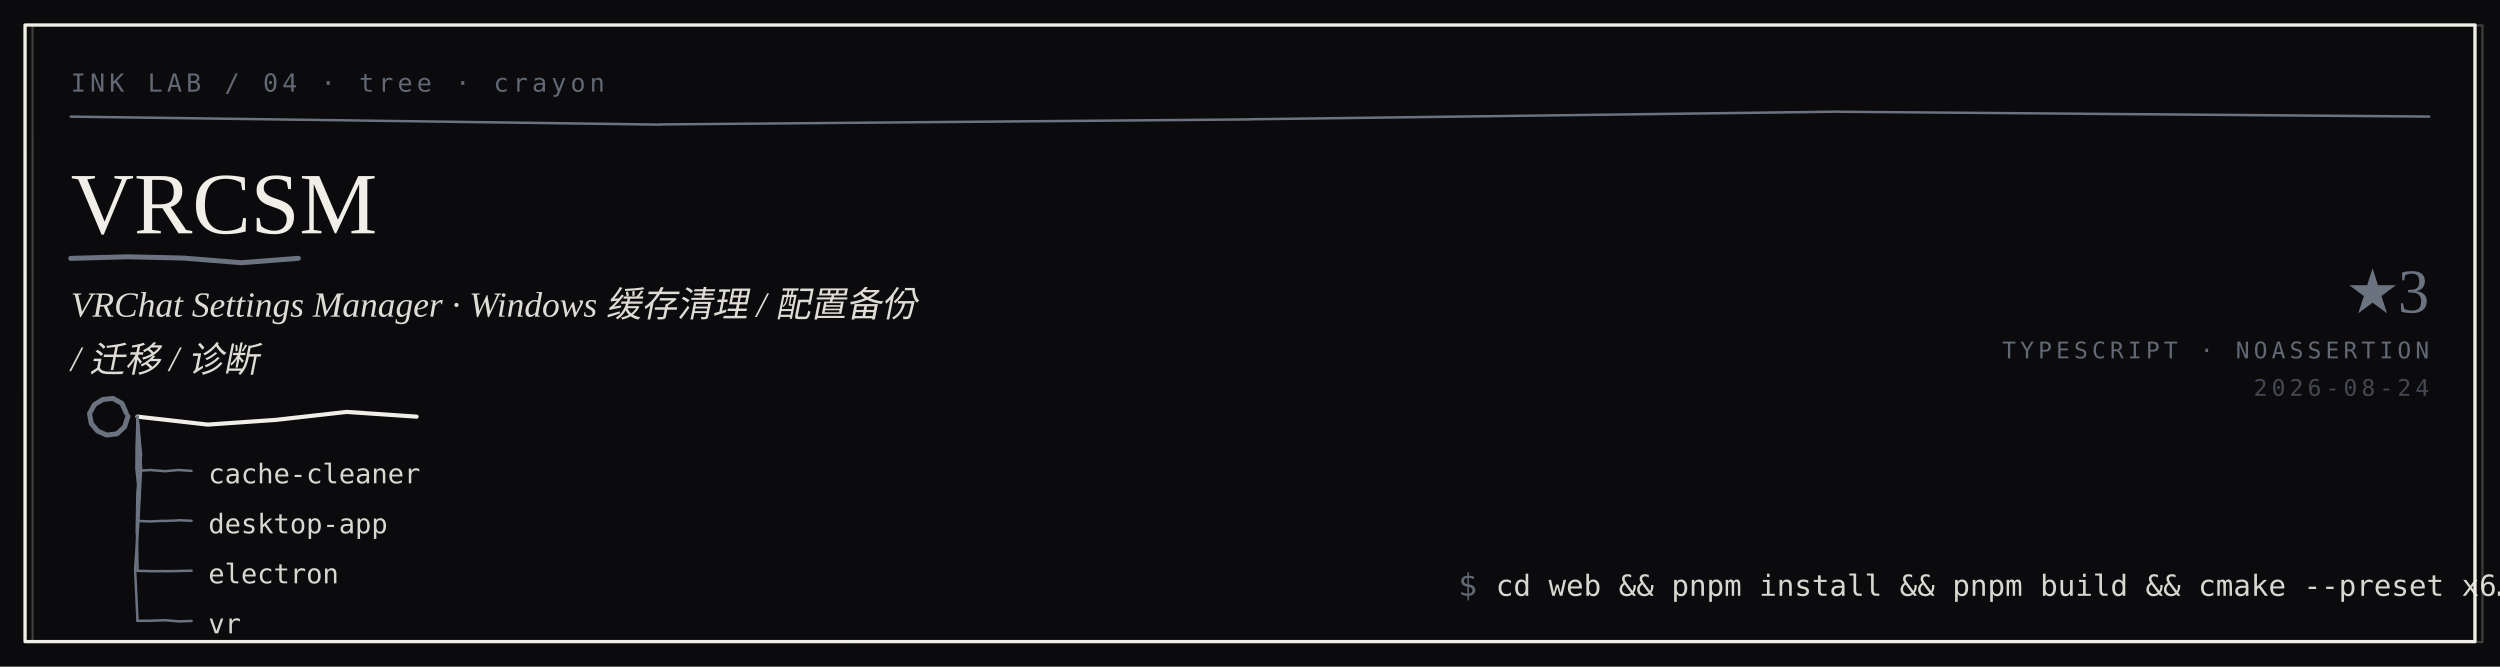
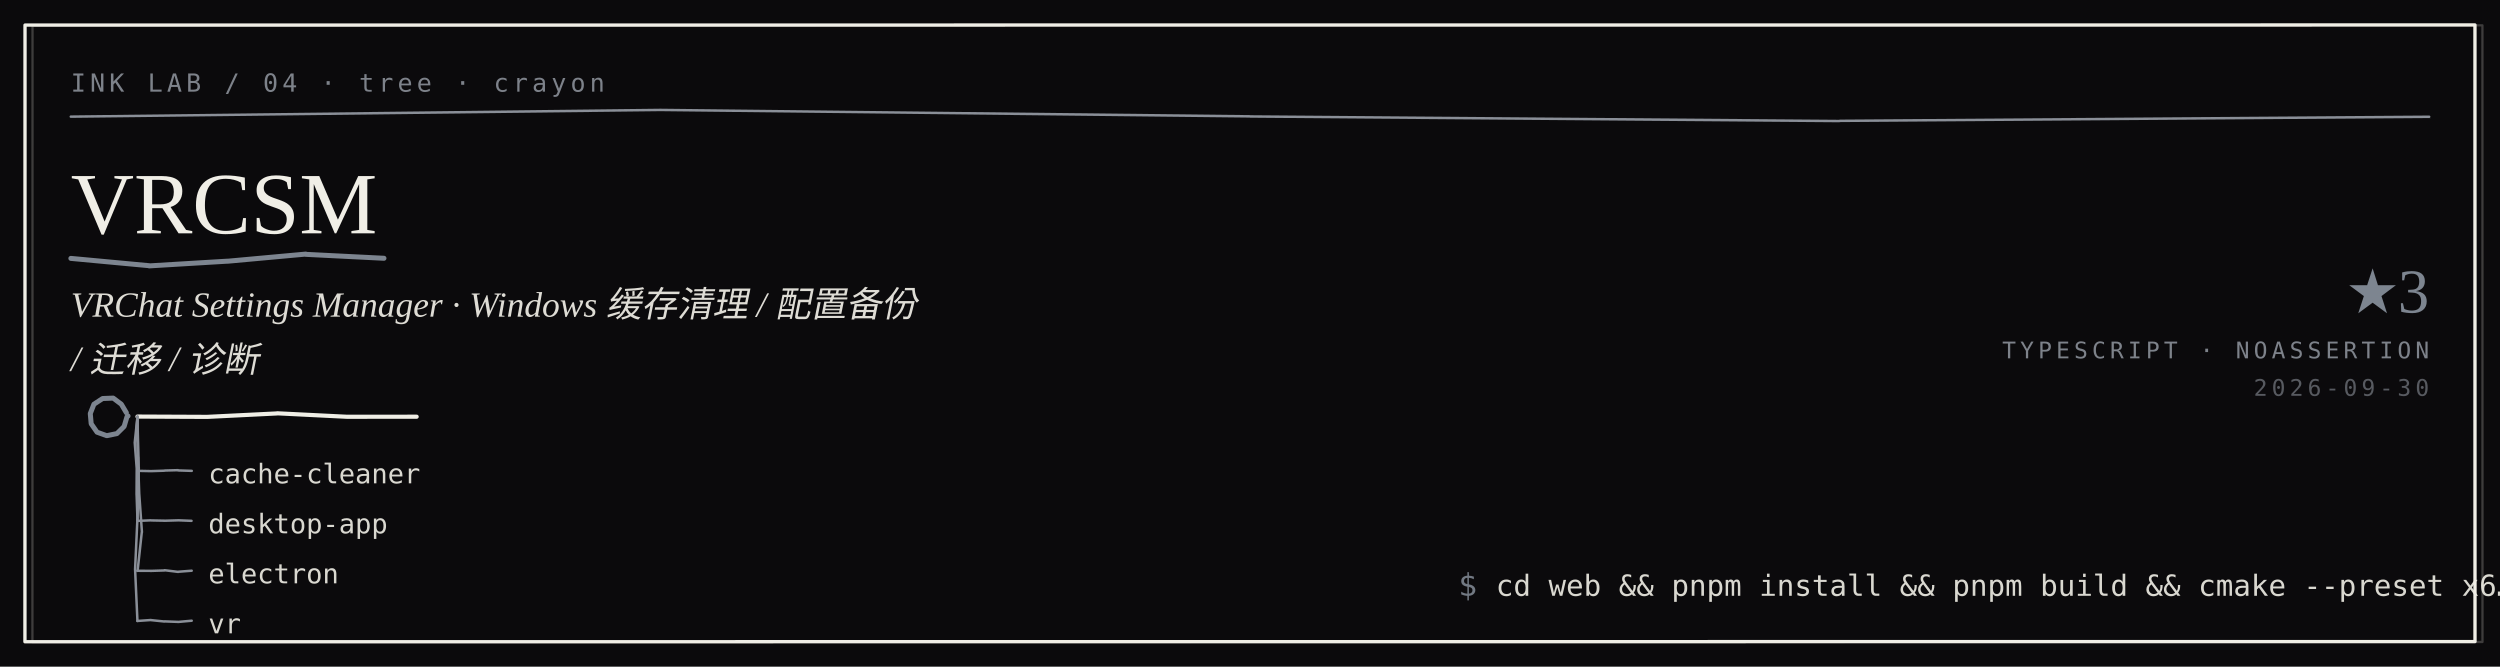
<svg xmlns="http://www.w3.org/2000/svg" width="1200" height="320" viewBox="0 0 1200 320" role="img" aria-label="VRCSM — VRChat Settings Manager · Windows 缓存清理 / 配置备份 / 迁移 / 诊断" font-family="Georgia,'Iowan Old Style','Times New Roman',Times,serif">
  <rect width="1200" height="320" fill="#0B0A0C" />
-   <text x="34" y="44" font-size="12" font-family="ui-monospace,'Cascadia Mono',Consolas,'SF Mono',monospace" font-weight="400" fill="#6b7280" text-anchor="start" letter-spacing="2.0" opacity="0.9">INK LAB / 04 · tree · crayon</text>
-   <path d="M33.94 55.98 L317.05 59.82 L316.99 59.72 L599.99 57.31 L600.04 57.26 L883.04 53.58 L882.95 53.65 L1166.01 55.96" fill="none" stroke="#6b7280" stroke-width="1.2" stroke-linecap="round" stroke-linejoin="round" opacity="1.0" />
+   <text x="34" y="44" font-size="12" font-family="ui-monospace,'Cascadia Mono',Consolas,'SF Mono',monospace" font-weight="400" fill="#8A8F98" text-anchor="start" letter-spacing="2.0" opacity="0.9">INK LAB / 04 · tree · crayon</text>
+   <path d="M33.98 55.99 L317.0 52.77 L316.97 52.77 L599.96 55.85 L600.03 55.9 L882.94 58.1 L883.03 58.01 L1166.0 56.05" fill="none" stroke="#8A8F98" stroke-width="1.2" stroke-linecap="round" stroke-linejoin="round" opacity="1.0" />
  <text x="34" y="112" font-size="42" font-family="Georgia,'Iowan Old Style','Times New Roman',Times,serif" font-weight="400" fill="#f0eee6" text-anchor="start">VRCSM</text>
-   <path d="M33.95 124.02 L61.35 123.25 L61.32 123.25 L88.66 123.89 L88.61 123.92 L115.93 126.11 L115.95 126.1 L143.21 123.99" fill="none" stroke="#6b7280" stroke-width="2.4" stroke-linecap="round" stroke-linejoin="round" opacity="1.0" />
+   <path d="M34.02 124.03 L71.64 127.54 L71.6 127.63 L109.16 125.36 L109.21 125.39 L146.79 121.96 L146.7 122.08 L184.3 123.97" fill="none" stroke="#7d8590" stroke-width="2.4" stroke-linecap="round" stroke-linejoin="round" opacity="1.0" />
  <text x="34" y="152" font-size="17" font-family="Georgia,'Iowan Old Style','Times New Roman',Times,serif" font-weight="400" fill="#f0eee6" text-anchor="start" font-style="italic" opacity="0.92">VRChat Settings Manager · Windows 缓存清理 / 配置备份</text>
  <text x="34" y="178" font-size="17" font-family="Georgia,'Iowan Old Style','Times New Roman',Times,serif" font-weight="400" fill="#f0eee6" text-anchor="start" font-style="italic" opacity="0.92">/ 迁移 / 诊断</text>
-   <path d="M61.38 199.67 L61.37 199.93 L59.86 204.79 L56.17 208.23 L51.25 208.85 L46.85 206.89 L43.8 203.26 L42.97 198.49 L45.34 194.19 L49.37 191.76 L54.16 191.22 L58.54 193.64 L60.53 198.13" fill="none" stroke="#6b7280" stroke-width="2.4" stroke-linecap="round" stroke-linejoin="round" opacity="1.0" />
-   <path d="M65.99 199.99 L99.51 203.78 L99.54 203.82 L133.03 201.5 L132.98 201.48 L166.49 197.7 L166.56 197.73 L199.96 199.99" fill="none" stroke="#f0eee6" stroke-width="2.0" stroke-linecap="round" stroke-linejoin="round" opacity="1.0" />
-   <path d="M65.94 200.03 L66.34 206.46 L66.36 206.48 L66.21 213.03 L66.13 213.04 L66.54 219.46 L66.55 219.57 L65.97 226.04" fill="none" stroke="#6b7280" stroke-width="1.2" stroke-linecap="round" stroke-linejoin="round" opacity="1.0" />
-   <path d="M66.05 226.02 L72.5 225.57 L72.48 225.63 L79.06 226.16 L79.01 226.21 L85.56 225.6 L85.44 225.59 L91.93 226.03" fill="none" stroke="#6b7280" stroke-width="1.2" stroke-linecap="round" stroke-linejoin="round" opacity="1.0" />
+   <path d="M61.46 199.69 L60.95 200.05 L59.58 204.7 L56.13 208.11 L51.22 209.13 L46.58 207.45 L43.77 203.41 L43.33 198.52 L45.08 194.03 L49.25 191.29 L54.34 191.09 L58.23 194.02 L60.65 198.1" fill="none" stroke="#7d8590" stroke-width="2.4" stroke-linecap="round" stroke-linejoin="round" opacity="1.0" />
+   <path d="M65.98 199.95 L99.46 200.1 L99.44 200.1 L133.05 198.44 L133.02 198.38 L166.54 200.05 L166.52 200.05 L199.99 200.02" fill="none" stroke="#f0eee6" stroke-width="2.0" stroke-linecap="round" stroke-linejoin="round" opacity="1.0" />
+   <path d="M66.05 200.01 L65.45 206.51 L65.48 206.53 L66.06 212.94 L66.02 213.05 L66.14 219.54 L66.23 219.55 L66.05 226.05" fill="none" stroke="#8A8F98" stroke-width="1.2" stroke-linecap="round" stroke-linejoin="round" opacity="1.0" />
+   <path d="M66.07 226.0 L72.54 226.14 L72.47 226.14 L78.94 225.93 L79.03 225.86 L85.47 225.68 L85.49 225.8 L92.04 226.01" fill="none" stroke="#8A8F98" stroke-width="1.2" stroke-linecap="round" stroke-linejoin="round" opacity="1.0" />
  <text x="100" y="232" font-size="13" font-family="ui-monospace,'Cascadia Mono',Consolas,'SF Mono',monospace" font-weight="400" fill="#f0eee6" text-anchor="start" opacity="0.9">cache-cleaner</text>
-   <path d="M66.02 200.01 L65.64 212.45 L65.59 212.47 L65.47 224.99 L65.48 225.06 L66.82 237.57 L66.87 237.49 L66.05 249.93" fill="none" stroke="#6b7280" stroke-width="1.2" stroke-linecap="round" stroke-linejoin="round" opacity="1.0" />
-   <path d="M65.94 250.04 L72.55 250.32 L72.55 250.26 L78.93 249.99 L78.97 250.05 L85.53 249.82 L85.48 249.68 L91.95 249.98" fill="none" stroke="#6b7280" stroke-width="1.2" stroke-linecap="round" stroke-linejoin="round" opacity="1.0" />
+   <path d="M65.96 200.06 L64.67 212.45 L64.67 212.46 L65.63 224.99 L65.62 225.02 L65.55 237.44 L65.57 237.49 L66.0 250.05" fill="none" stroke="#8A8F98" stroke-width="1.2" stroke-linecap="round" stroke-linejoin="round" opacity="1.0" />
+   <path d="M66.05 250.02 L72.46 249.76 L72.54 249.8 L79.01 249.93 L79.03 249.95 L85.43 249.76 L85.5 249.74 L91.93 250.0" fill="none" stroke="#8A8F98" stroke-width="1.2" stroke-linecap="round" stroke-linejoin="round" opacity="1.0" />
  <text x="100" y="256" font-size="13" font-family="ui-monospace,'Cascadia Mono',Consolas,'SF Mono',monospace" font-weight="400" fill="#f0eee6" text-anchor="start" opacity="0.9">desktop-app</text>
-   <path d="M65.99 200.06 L67.72 218.47 L67.68 218.57 L65.9 237.06 L65.93 237.03 L65.62 255.56 L65.73 255.56 L66.01 274.01" fill="none" stroke="#6b7280" stroke-width="1.2" stroke-linecap="round" stroke-linejoin="round" opacity="1.0" />
-   <path d="M65.95 273.99 L72.43 274.15 L72.56 274.2 L79.06 274.11 L78.95 274.19 L85.54 274.1 L85.51 274.06 L91.97 273.95" fill="none" stroke="#6b7280" stroke-width="1.2" stroke-linecap="round" stroke-linejoin="round" opacity="1.0" />
+   <path d="M66.0 200.04 L66.2 218.49 L66.19 218.53 L66.83 236.98 L66.84 237.05 L68.13 255.45 L68.06 255.47 L66.04 274.03" fill="none" stroke="#8A8F98" stroke-width="1.2" stroke-linecap="round" stroke-linejoin="round" opacity="1.0" />
+   <path d="M65.93 273.97 L72.44 274.01 L72.56 274.02 L79.02 273.81 L78.95 273.7 L85.55 274.51 L85.57 274.44 L92.01 273.94" fill="none" stroke="#8A8F98" stroke-width="1.2" stroke-linecap="round" stroke-linejoin="round" opacity="1.0" />
  <text x="100" y="280" font-size="13" font-family="ui-monospace,'Cascadia Mono',Consolas,'SF Mono',monospace" font-weight="400" fill="#f0eee6" text-anchor="start" opacity="0.9">electron</text>
-   <path d="M66.03 199.93 L67.7 224.5 L67.75 224.53 L66.48 249.06 L66.52 248.94 L64.84 273.54 L64.85 273.56 L66.0 297.94" fill="none" stroke="#6b7280" stroke-width="1.2" stroke-linecap="round" stroke-linejoin="round" opacity="1.0" />
-   <path d="M66.0 298.0 L72.44 297.97 L72.56 297.92 L78.94 297.74 L79.04 297.67 L85.55 298.24 L85.54 298.28 L91.98 298.05" fill="none" stroke="#6b7280" stroke-width="1.2" stroke-linecap="round" stroke-linejoin="round" opacity="1.0" />
+   <path d="M65.95 199.99 L66.57 224.45 L66.63 224.5 L66.02 249.06 L65.96 249.01 L64.83 273.46 L64.85 273.49 L65.97 298.04" fill="none" stroke="#8A8F98" stroke-width="1.2" stroke-linecap="round" stroke-linejoin="round" opacity="1.0" />
+   <path d="M65.94 298.06 L72.46 297.61 L72.45 297.65 L78.94 298.33 L78.99 298.26 L85.51 298.51 L85.51 298.53 L92.02 297.94" fill="none" stroke="#8A8F98" stroke-width="1.2" stroke-linecap="round" stroke-linejoin="round" opacity="1.0" />
  <text x="100" y="304" font-size="13" font-family="ui-monospace,'Cascadia Mono',Consolas,'SF Mono',monospace" font-weight="400" fill="#f0eee6" text-anchor="start" opacity="0.9">vr</text>
-   <text x="1166" y="150" font-size="30" font-family="Georgia,'Iowan Old Style','Times New Roman',Times,serif" font-weight="400" fill="#6b7280" text-anchor="end">★3</text>
-   <text x="1166" y="172" font-size="11" font-family="ui-monospace,'Cascadia Mono',Consolas,'SF Mono',monospace" font-weight="400" fill="#6b7280" text-anchor="end" letter-spacing="2.0" opacity="0.9">TYPESCRIPT · NOASSERTION</text>
-   <text x="1166" y="190" font-size="11" font-family="ui-monospace,'Cascadia Mono',Consolas,'SF Mono',monospace" font-weight="400" fill="#6b7280" text-anchor="end" letter-spacing="2.0" opacity="0.6">2026-08-24</text>
-   <text x="700" y="286" font-size="15" font-family="ui-monospace,'Cascadia Mono',Consolas,'SF Mono',monospace" font-weight="400" fill="#6b7280" text-anchor="start" opacity="0.9">$</text>
+   <text x="1166" y="150" font-size="30" font-family="Georgia,'Iowan Old Style','Times New Roman',Times,serif" font-weight="400" fill="#7d8590" text-anchor="end">★3</text>
+   <text x="1166" y="172" font-size="11" font-family="ui-monospace,'Cascadia Mono',Consolas,'SF Mono',monospace" font-weight="400" fill="#8A8F98" text-anchor="end" letter-spacing="2.0" opacity="0.9">TYPESCRIPT · NOASSERTION</text>
+   <text x="1166" y="190" font-size="11" font-family="ui-monospace,'Cascadia Mono',Consolas,'SF Mono',monospace" font-weight="400" fill="#8A8F98" text-anchor="end" letter-spacing="2.0" opacity="0.6">2026-09-30</text>
+   <text x="700" y="286" font-size="15" font-family="ui-monospace,'Cascadia Mono',Consolas,'SF Mono',monospace" font-weight="400" fill="#7d8590" text-anchor="start" opacity="0.9">$</text>
  <text x="718" y="286" font-size="14" font-family="ui-monospace,'Cascadia Mono',Consolas,'SF Mono',monospace" font-weight="400" fill="#f0eee6" text-anchor="start" opacity="0.9">cd web &amp;&amp; pnpm install &amp;&amp; pnpm build &amp;&amp; cmake --preset x6…</text>
-   <path d="M12.02 12.01 L1187.99 11.99 L1187.98 307.98 L12.03 307.96 Z" fill="none" stroke="#f0eee6" stroke-width="1.6" stroke-linecap="round" stroke-linejoin="round" opacity="1.0" />
-   <path d="M14.03 11.02 L1189.99 10.98 L1189.97 306.97 L14.05 306.94 Z" transform="translate(1.6 1.2)" fill="none" stroke="#f0eee6" stroke-width="1.1" stroke-linecap="round" stroke-linejoin="round" opacity="0.22" />
+   <path d="M12.01 12.04 L1187.98 11.98 L1188.0 307.96 L11.97 308.04 Z" fill="none" stroke="#f0eee6" stroke-width="1.6" stroke-linecap="round" stroke-linejoin="round" opacity="1.0" />
+   <path d="M14.01 11.07 L1189.96 10.96 L1189.99 306.94 L13.96 307.06 Z" transform="translate(1.6 1.2)" fill="none" stroke="#f0eee6" stroke-width="1.1" stroke-linecap="round" stroke-linejoin="round" opacity="0.22" />
</svg>
